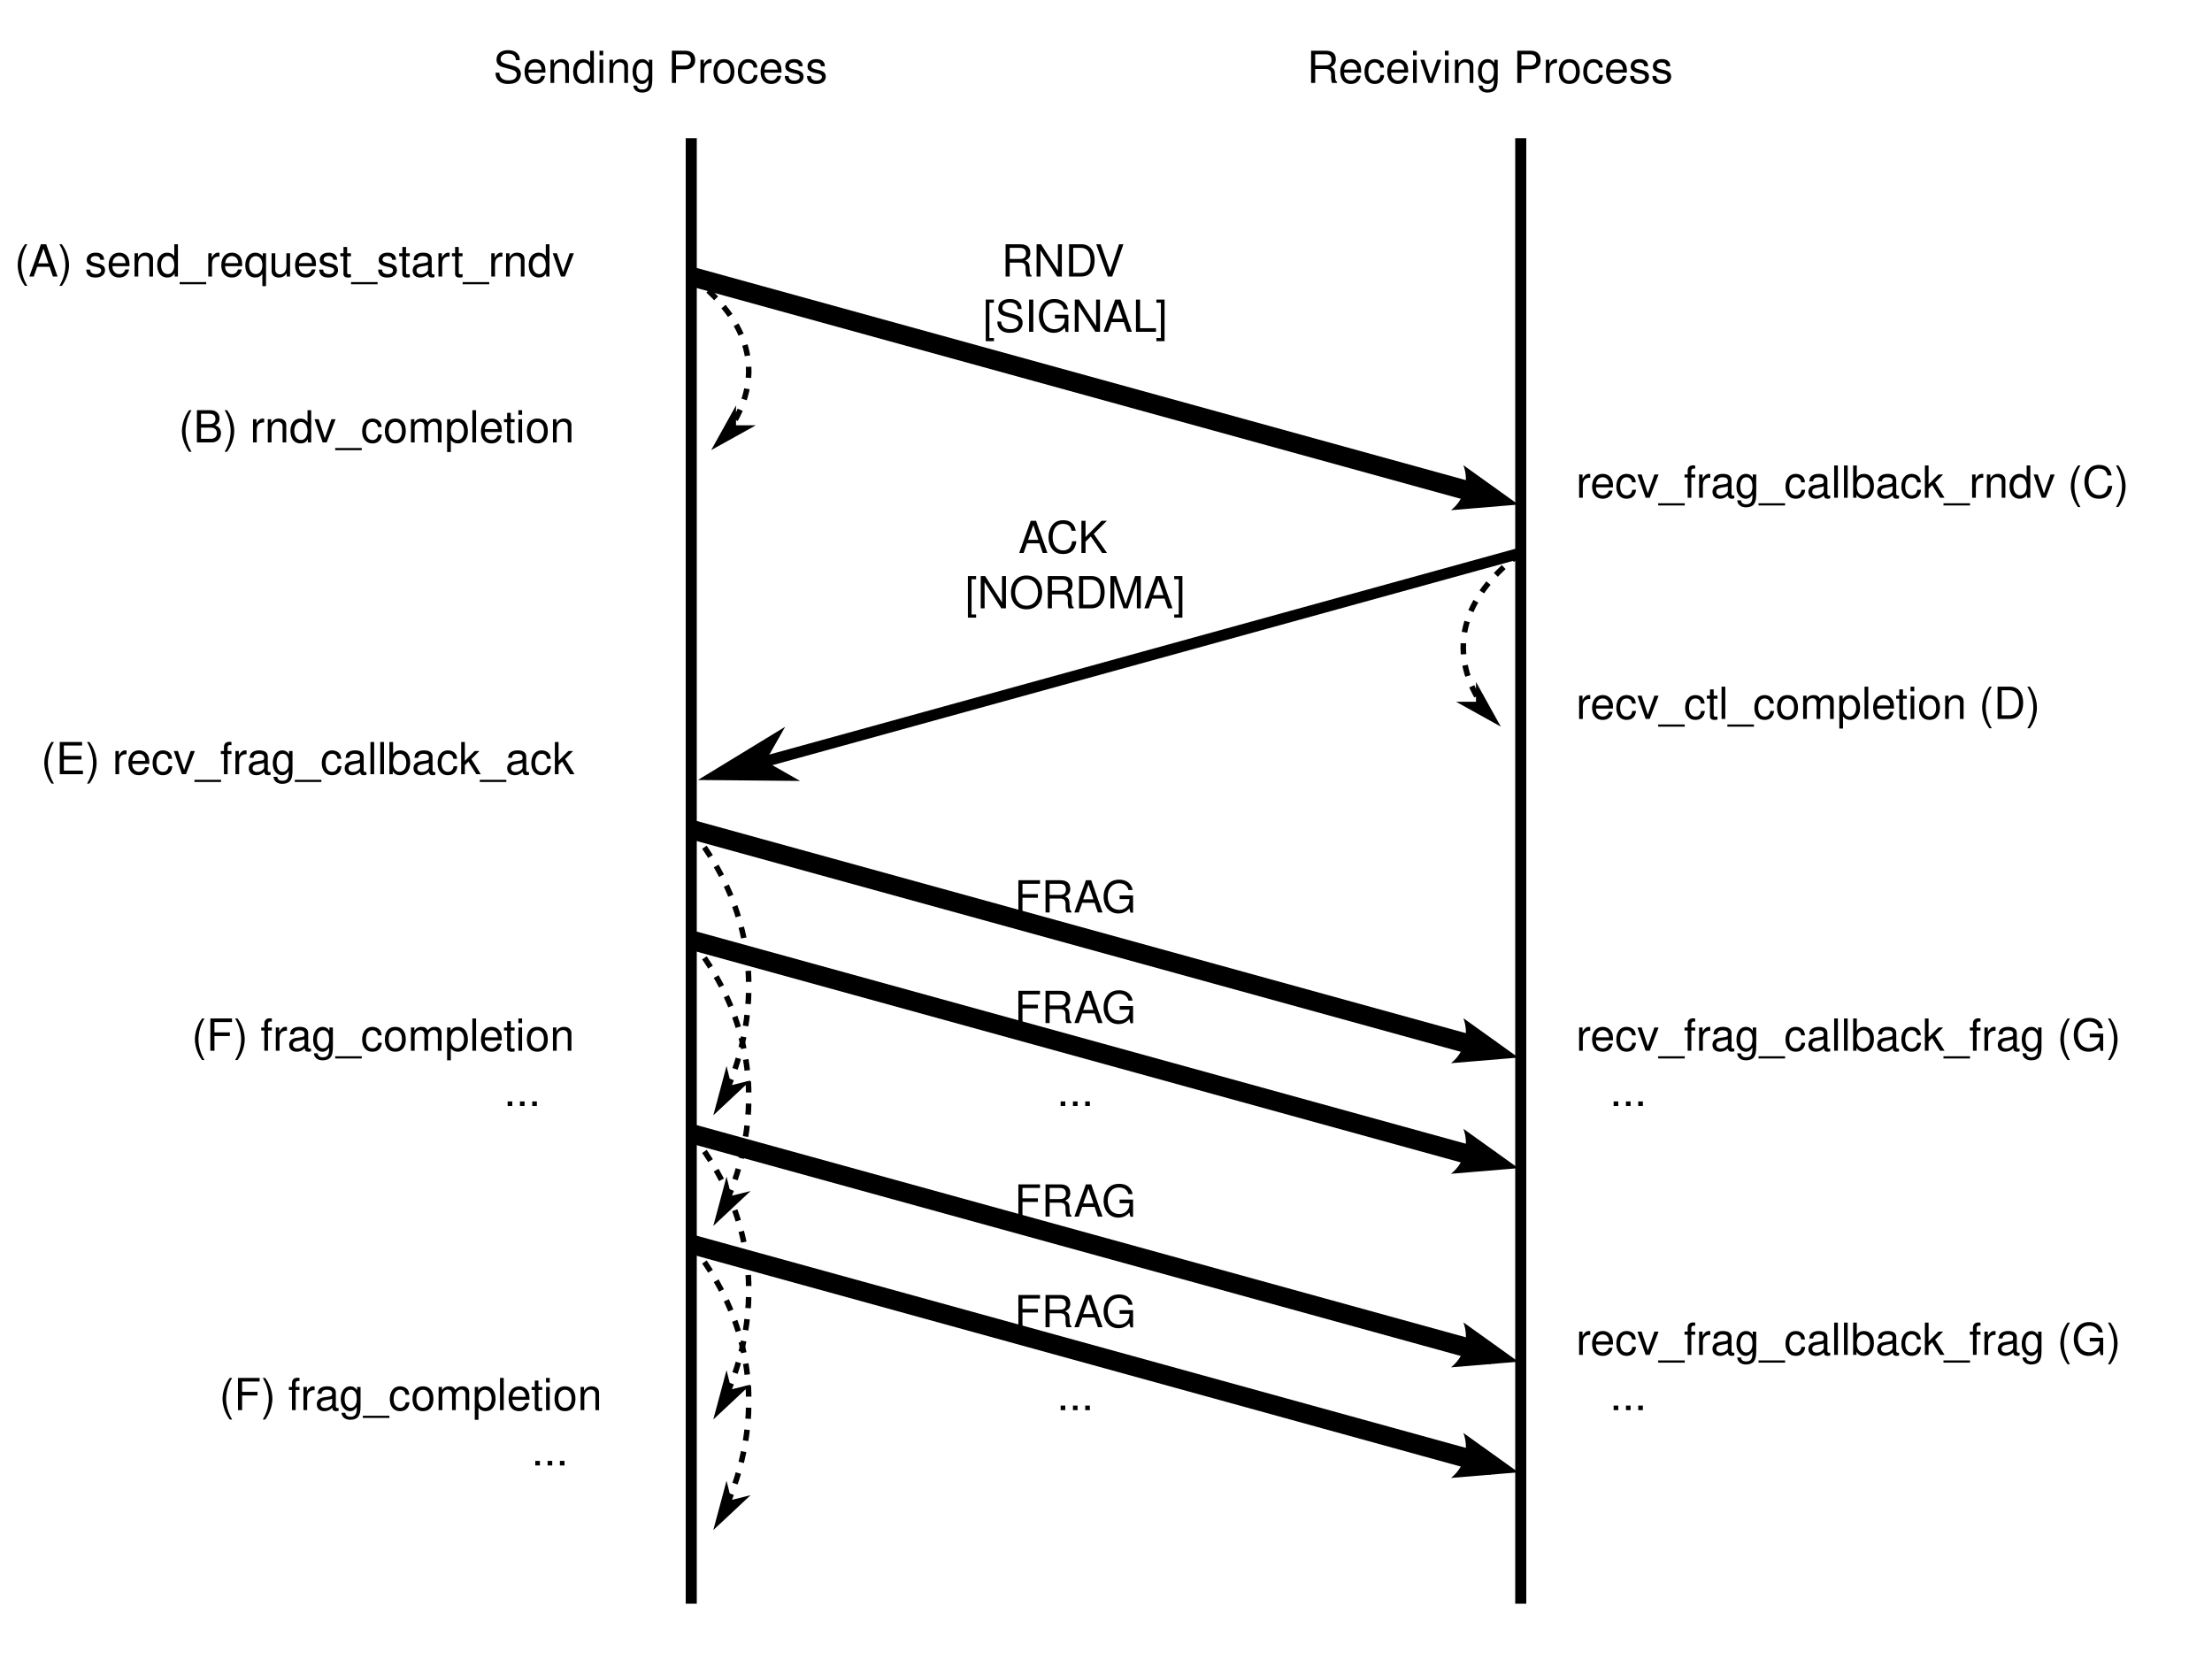
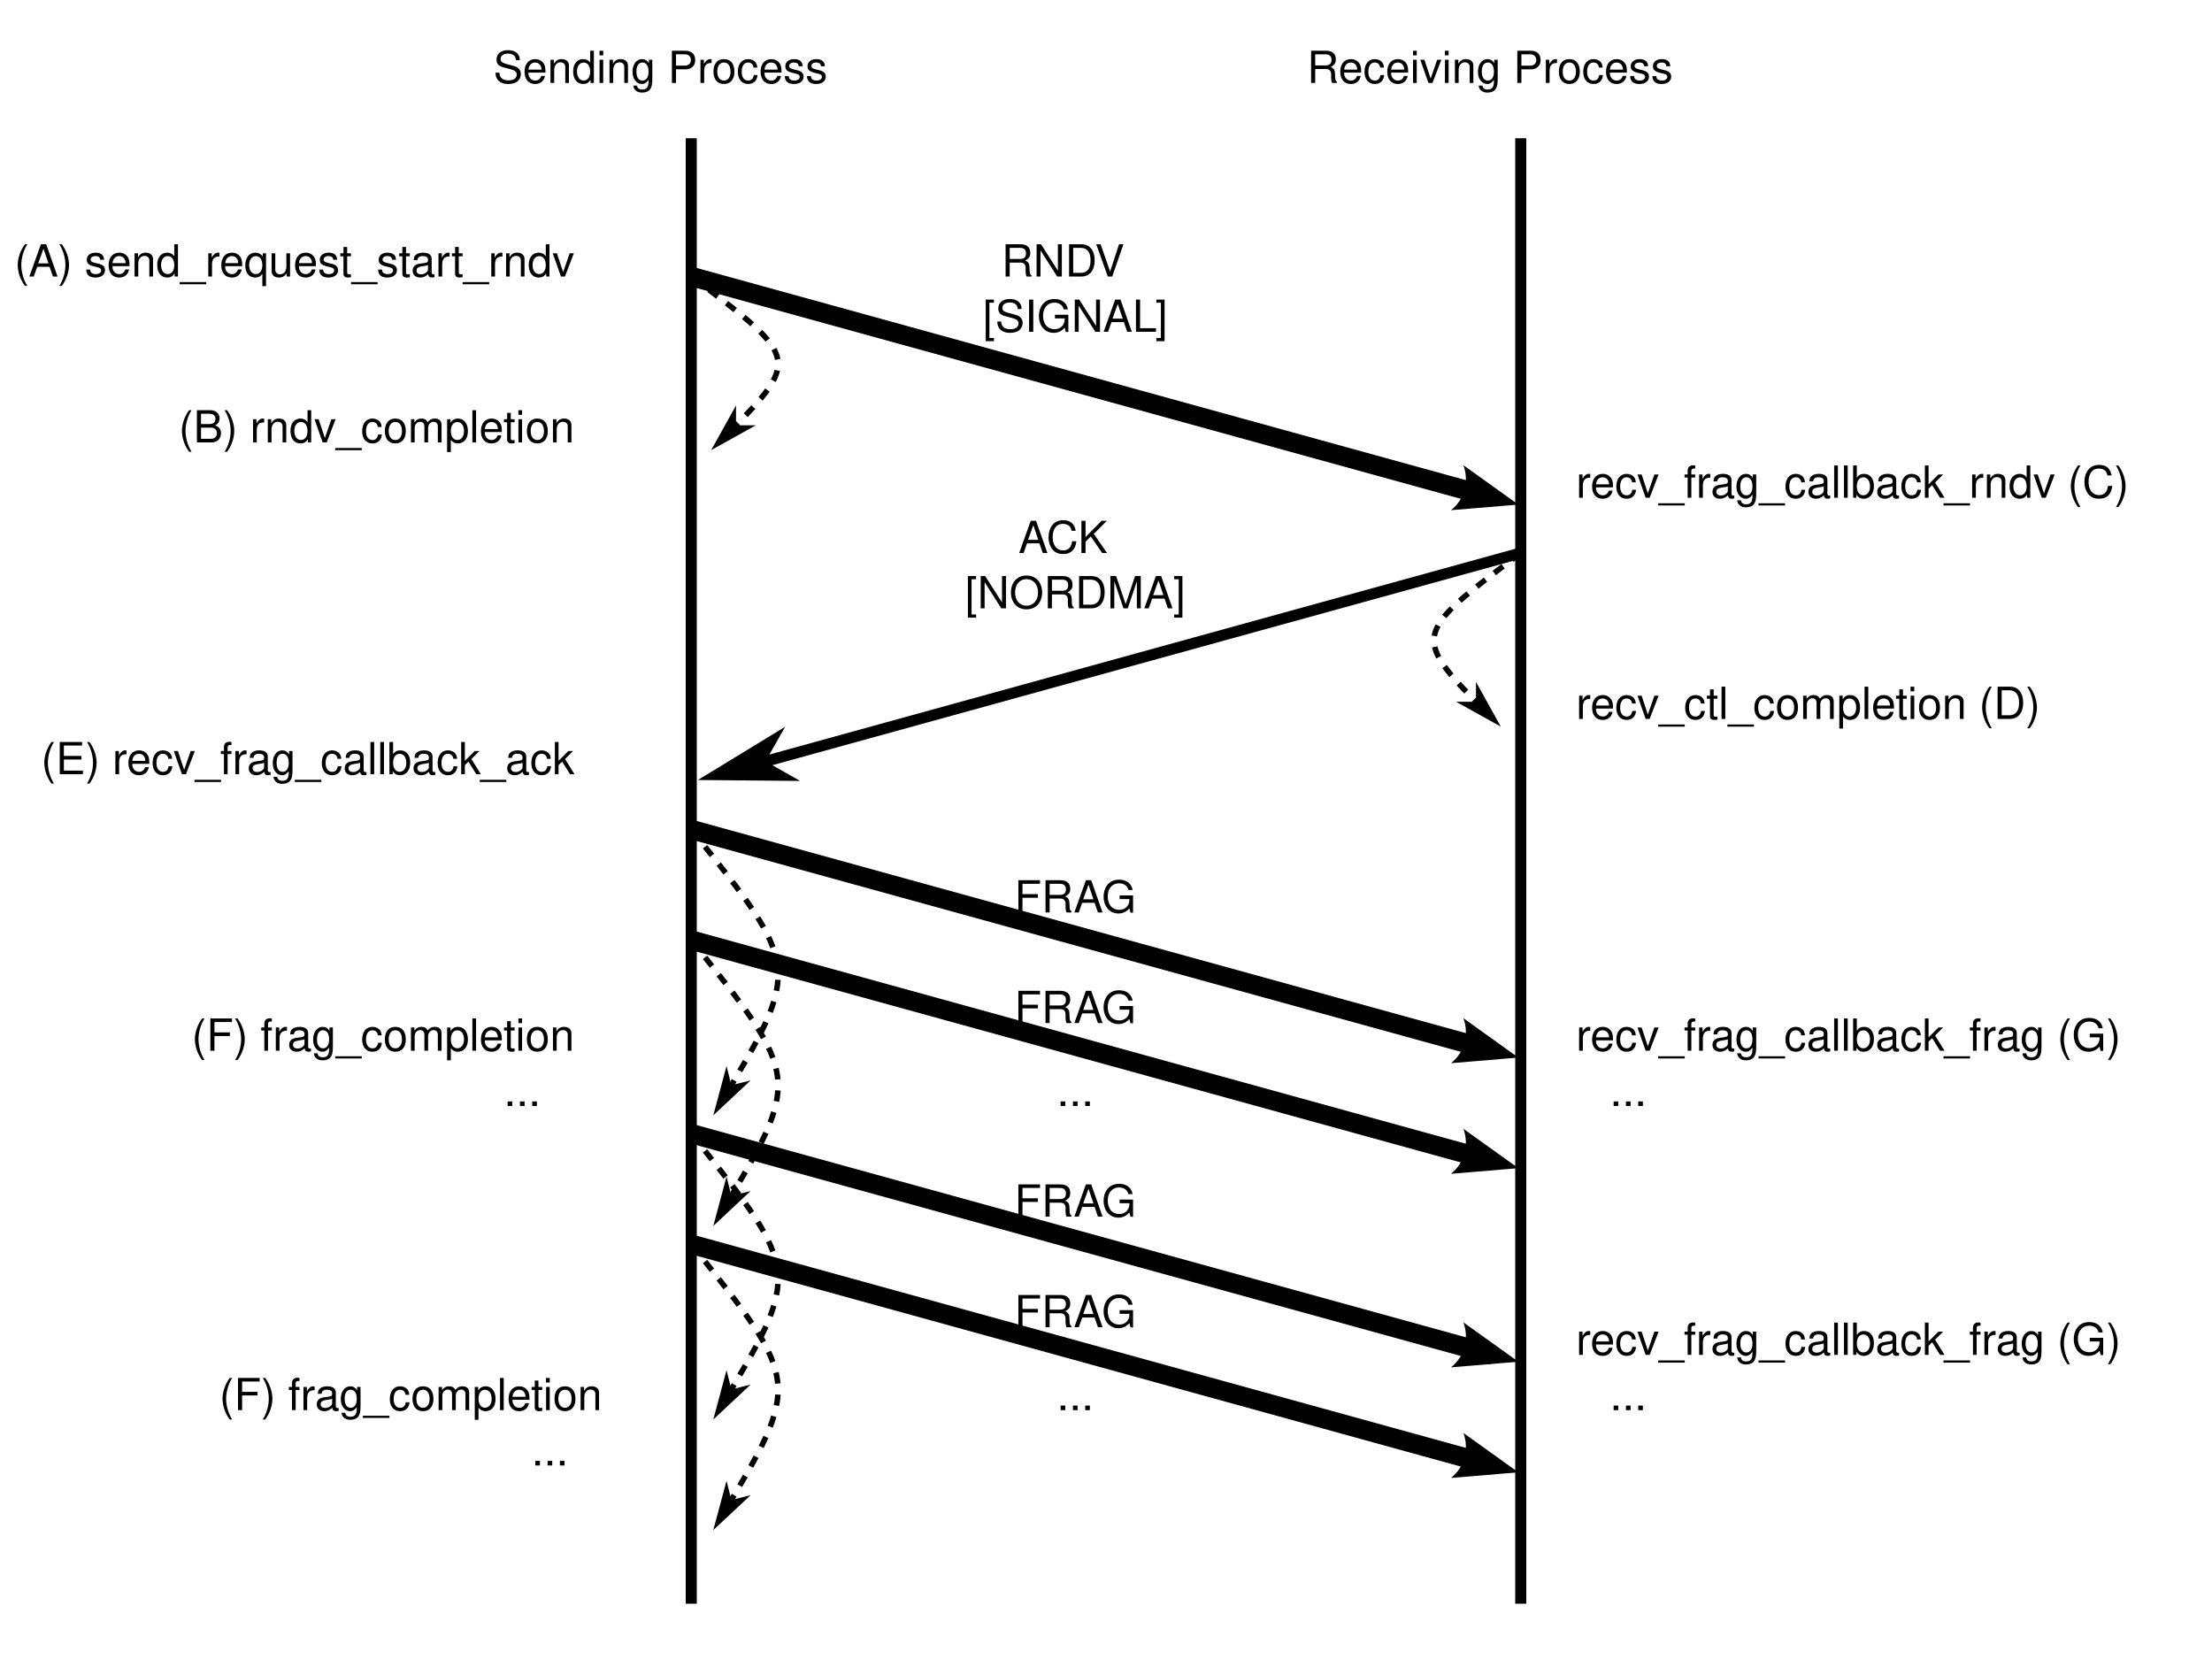
<svg xmlns="http://www.w3.org/2000/svg" width="800" height="600" id="svg2" version="1.1">
  <defs id="defs4">
    <style type="text/css" id="style0">
        text {
          font-family: Helvetica,Arial,sans-serif;
          font-size: 16px;
          font-style: normal;
          font-variant: normal;
          font-weight: normal;
          font-stretch: normal;
          line-height: 125%;
          letter-spacing: 0px;
          word-spacing: 0px;
          fill-opacity: 1;
          stroke: none;
          display: inline;
          -inkscape-font-specification: Helvetica,Arial,sans-serif;
        }
        text.center-align {
          text-align: center;
          text-anchor: middle;
        }
        text.left-align {
          text-align: start;
          text-anchor: start;
        }
        text.right-align {
          text-align: end;
          text-anchor: end;
        }
    </style>
    <marker orient="auto" refY="0" refX="0" id="Arrow2Send" style="overflow:visible">
      <path id="path3831" style="fill-rule:evenodd;stroke-width:0.625;stroke-linejoin:round" d="M 8.719,4.034 -2.207,0.016 8.719,-4.002 c -1.745,2.372 -1.735,5.617 -6e-7,8.035 z" transform="matrix(-0.3,0,0,-0.3,0.69,0)" />
    </marker>
    <marker orient="auto" refY="0" refX="0" id="Arrow1Mend" style="overflow:visible">
      <path id="path3807" d="M 0,0 5,-5 -12.5,0 5,5 0,0 z" style="fill-rule:evenodd;stroke:#000000;stroke-width:1pt" transform="matrix(-0.4,0,0,-0.4,-4,0)" />
    </marker>
  </defs>
  <g id="layer1" transform="translate(0,-452.3622)">
    <path style="fill:none;stroke:#000000;stroke-width:4;stroke-linecap:butt;stroke-linejoin:miter;stroke-miterlimit:4;stroke-opacity:1;stroke-dasharray:none" d="m 250,502.362 0,530" id="path2987" />
    <path style="fill:none;stroke:#000000;stroke-width:4;stroke-linecap:butt;stroke-linejoin:miter;stroke-miterlimit:4;stroke-opacity:1;stroke-dasharray:none" d="m 550,502.362 0,530" id="path2987-7" />
    <path style="fill:none;stroke:#000000;stroke-width:7;stroke-linecap:butt;stroke-linejoin:miter;stroke-miterlimit:4;stroke-opacity:1;stroke-dasharray:none;marker-end:url(#Arrow2Send)" d="m 250,552.362 290,80" id="path2987-3" />
    <path style="fill:none;stroke:#000000;stroke-width:7;stroke-linecap:butt;stroke-linejoin:miter;stroke-miterlimit:4;stroke-opacity:1;stroke-dasharray:none;marker-end:url(#Arrow2Send)" d="m 250,752.362 290,80" id="path2987-3-5" />
-     <path style="fill:none;stroke:#000000;stroke-width:2;stroke-linecap:butt;stroke-linejoin:miter;stroke-miterlimit:4;stroke-opacity:1;stroke-dasharray:4, 4;stroke-dashoffset:0;marker-end:url(#Arrow1Mend)" d="m 250,552.362 c 40,30 10,60 10,60" id="path3012" />
+     <path style="fill:none;stroke:#000000;stroke-width:2;stroke-linecap:butt;stroke-linejoin:miter;stroke-miterlimit:4;stroke-opacity:1;stroke-dasharray:4, 4;stroke-dashoffset:0;marker-end:url(#Arrow1Mend)" d="m 250,552.362 c 40,30 40,30 10,60" id="path3012" />
    <path style="fill:none;stroke:#000000;stroke-width:4;stroke-linecap:butt;stroke-linejoin:miter;stroke-miterlimit:4;stroke-opacity:1;stroke-dasharray:none;marker-end:url(#Arrow1Mend)" d="m 550,652.362 -290,80" id="path2987-3-56" />
-     <path style="fill:none;stroke:#000000;stroke-width:2;stroke-linecap:butt;stroke-linejoin:miter;stroke-miterlimit:4;stroke-opacity:1;stroke-dasharray:4, 4;stroke-dashoffset:0;marker-end:url(#Arrow1Mend)" d="m 550,652.362 c -40,30 -10,60 -10,60" id="path3012-7" />
+     <path style="fill:none;stroke:#000000;stroke-width:2;stroke-linecap:butt;stroke-linejoin:miter;stroke-miterlimit:4;stroke-opacity:1;stroke-dasharray:4, 4;stroke-dashoffset:0;marker-end:url(#Arrow1Mend)" d="m 550,652.362 c -40,30 -40,30 -10,60" id="path3012-7" />
    <path style="fill:none;stroke:#000000;stroke-width:7;stroke-linecap:butt;stroke-linejoin:miter;stroke-miterlimit:4;stroke-opacity:1;stroke-dasharray:none;marker-end:url(#Arrow2Send)" d="m 250,792.362 290,80" id="path2987-3-5-0" />
-     <path style="fill:none;stroke:#000000;stroke-width:2;stroke-linecap:butt;stroke-linejoin:miter;stroke-miterlimit:4;stroke-opacity:1;stroke-dasharray:4, 4;stroke-dashoffset:0;marker-end:url(#Arrow1Mend)" d="m 250,752.362 c 40,50 10,100 10,100" id="path3012-9" />
-     <path style="fill:none;stroke:#000000;stroke-width:2;stroke-linecap:butt;stroke-linejoin:miter;stroke-miterlimit:4;stroke-opacity:1;stroke-dasharray:4, 4;stroke-dashoffset:0;marker-end:url(#Arrow1Mend)" d="m 250,792.362 c 40,50 10,100 10,100" id="path3012-97" />
+     <path style="fill:none;stroke:#000000;stroke-width:2;stroke-linecap:butt;stroke-linejoin:miter;stroke-miterlimit:4;stroke-opacity:1;stroke-dasharray:4, 4;stroke-dashoffset:0;marker-end:url(#Arrow1Mend)" d="m 250,752.362 c 40,50 40,50 10,100" id="path3012-9" />
+     <path style="fill:none;stroke:#000000;stroke-width:2;stroke-linecap:butt;stroke-linejoin:miter;stroke-miterlimit:4;stroke-opacity:1;stroke-dasharray:4, 4;stroke-dashoffset:0;marker-end:url(#Arrow1Mend)" d="m 250,792.362 c 40,50 40,50 10,100" id="path3012-97" />
    <path style="fill:none;stroke:#000000;stroke-width:7;stroke-linecap:butt;stroke-linejoin:miter;stroke-miterlimit:4;stroke-opacity:1;stroke-dasharray:none;marker-end:url(#Arrow2Send)" d="m 250,862.362 290,80" id="path2987-3-5-6" />
    <path style="fill:none;stroke:#000000;stroke-width:7;stroke-linecap:butt;stroke-linejoin:miter;stroke-miterlimit:4;stroke-opacity:1;stroke-dasharray:none;marker-end:url(#Arrow2Send)" d="m 250,902.362 290,80" id="path2987-3-5-0-2" />
-     <path style="fill:none;stroke:#000000;stroke-width:2;stroke-linecap:butt;stroke-linejoin:miter;stroke-miterlimit:4;stroke-opacity:1;stroke-dasharray:4, 4;stroke-dashoffset:0;marker-end:url(#Arrow1Mend)" d="m 250,862.362 c 40,50 10,100 10,100" id="path3012-9-1" />
-     <path style="fill:none;stroke:#000000;stroke-width:2;stroke-linecap:butt;stroke-linejoin:miter;stroke-miterlimit:4;stroke-opacity:1;stroke-dasharray:4, 4;stroke-dashoffset:0;marker-end:url(#Arrow1Mend)" d="m 250,902.362 c 40,50 10,100 10,100" id="path3012-97-78" />
+     <path style="fill:none;stroke:#000000;stroke-width:2;stroke-linecap:butt;stroke-linejoin:miter;stroke-miterlimit:4;stroke-opacity:1;stroke-dasharray:4, 4;stroke-dashoffset:0;marker-end:url(#Arrow1Mend)" d="m 250,862.362 c 40,50 40,50 10,100" id="path3012-9-1" />
+     <path style="fill:none;stroke:#000000;stroke-width:2;stroke-linecap:butt;stroke-linejoin:miter;stroke-miterlimit:4;stroke-opacity:1;stroke-dasharray:4, 4;stroke-dashoffset:0;marker-end:url(#Arrow1Mend)" d="m 250,902.362 c 40,50 40,50 10,100" id="path3012-97-78" />
    <text xml:space="preserve" x="230" y="832.362" id="text5030-6-9" class="right-align">
      <tspan x="230" y="832.362" id="tspan3489">(F) frag_completion</tspan>
    </text>
    <text xml:space="preserve" x="250" y="482.362" id="text5028" class="center-align">
      <tspan id="tspan5030" x="250" y="482.362">Sending Process</tspan>
    </text>
    <text xml:space="preserve" x="550" y="482.362" id="text5029" class="center-align">
      <tspan id="tspan5030-6" x="550" y="482.362">Receiving Process</tspan>
    </text>
    <text xml:space="preserve" x="230" y="552.362" id="text5030" class="right-align">
      <tspan x="230" y="552.362" id="tspan3004">(A) send_request_start_rndv</tspan>
    </text>
    <text xml:space="preserve" x="400" y="552.362" id="text5031" class="center-align">
      <tspan id="tspan5030-2" x="400" y="552.362">RNDV</tspan>
      <tspan x="400" y="572.362" id="tspan3002">[SIGNAL]</tspan>
    </text>
    <text xml:space="preserve" x="570" y="632.362" id="text5032" class="left-align">
      <tspan x="570" y="632.362" id="tspan3006">recv_frag_callback_rndv (C)</tspan>
    </text>
    <text xml:space="preserve" x="230" y="612.362" id="text5030-3" class="right-align">
      <tspan x="230" y="612.362" id="tspan3004-7">(B) rndv_completion</tspan>
    </text>
    <text xml:space="preserve" x="400" y="652.362" id="text5031-2" class="center-align">
      <tspan x="400" y="652.362" id="tspan3002-1">ACK</tspan>
      <tspan x="400" y="672.362" id="tspan7754">[NORDMA]</tspan>
    </text>
    <text xml:space="preserve" x="570" y="712.362" id="text5032-5" class="left-align">
      <tspan x="570" y="712.362" id="tspan3006-5">recv_ctl_completion (D)</tspan>
    </text>
    <text xml:space="preserve" x="230" y="732.362" id="text5030-6" class="right-align">
      <tspan x="230" y="732.362" id="tspan3004-9">(E) recv_frag_callback_ack</tspan>
    </text>
    <text xml:space="preserve" x="400" y="852.362" id="text5031-2-1-2" class="center-align">
      <tspan x="400" y="852.362" id="tspan3002-1-7-3">...</tspan>
    </text>
    <text xml:space="preserve" x="200" y="852.362" id="text5031-2-1-1-2" class="center-align">
      <tspan x="200" y="852.362" id="tspan3002-1-7-0-0">...</tspan>
    </text>
    <text xml:space="preserve" x="400" y="782.362" id="text5031-2-1" class="center-align">
      <tspan x="400" y="782.362" id="tspan3002-1-0">FRAG</tspan>
    </text>
    <text xml:space="preserve" x="400" y="822.362" id="text5031-2-1-3" class="center-align">
      <tspan x="400" y="822.362" id="tspan3002-1-0-0">FRAG</tspan>
    </text>
    <text xml:space="preserve" x="570" y="832.362" id="text5032-4" class="left-align">
      <tspan x="570" y="832.362" id="tspan3006-7">recv_frag_callback_frag (G)</tspan>
    </text>
    <text xml:space="preserve" x="400" y="962.362" id="text5031-2-1-2-4" class="center-align">
      <tspan x="400" y="962.362" id="tspan3002-1-7-3-1">...</tspan>
    </text>
    <text xml:space="preserve" x="400" y="892.362" id="text5031-2-1-8" class="center-align">
      <tspan x="400" y="892.362" id="tspan3002-1-0-5">FRAG</tspan>
    </text>
    <text xml:space="preserve" x="400" y="932.362" id="text5031-2-1-3-9" class="center-align">
      <tspan x="400" y="932.362" id="tspan3002-1-0-0-7">FRAG</tspan>
    </text>
    <text xml:space="preserve" x="600" y="852.362" id="text5031-2-1-1-2-3" class="center-align">
      <tspan x="600" y="852.362" id="tspan3002-1-7-0-0-6">...</tspan>
    </text>
    <text xml:space="preserve" x="240" y="962.362" id="text5030-6-9-0" class="right-align">
      <tspan x="240" y="962.362" id="tspan3489-6">(F) frag_completion</tspan>
    </text>
    <text xml:space="preserve" x="210" y="982.362" id="text5031-2-1-1-2-1" class="center-align">
      <tspan x="210" y="982.362" id="tspan3002-1-7-0-0-5">...</tspan>
    </text>
    <text xml:space="preserve" x="570" y="942.362" id="text5032-4-5" class="left-align">
      <tspan x="570" y="942.362" id="tspan3006-7-4">recv_frag_callback_frag (G)</tspan>
    </text>
    <text xml:space="preserve" x="600" y="962.362" id="text5031-2-1-1-2-3-7" class="center-align">
      <tspan x="600" y="962.362" id="tspan3002-1-7-0-0-6-6">...</tspan>
    </text>
  </g>
</svg>
